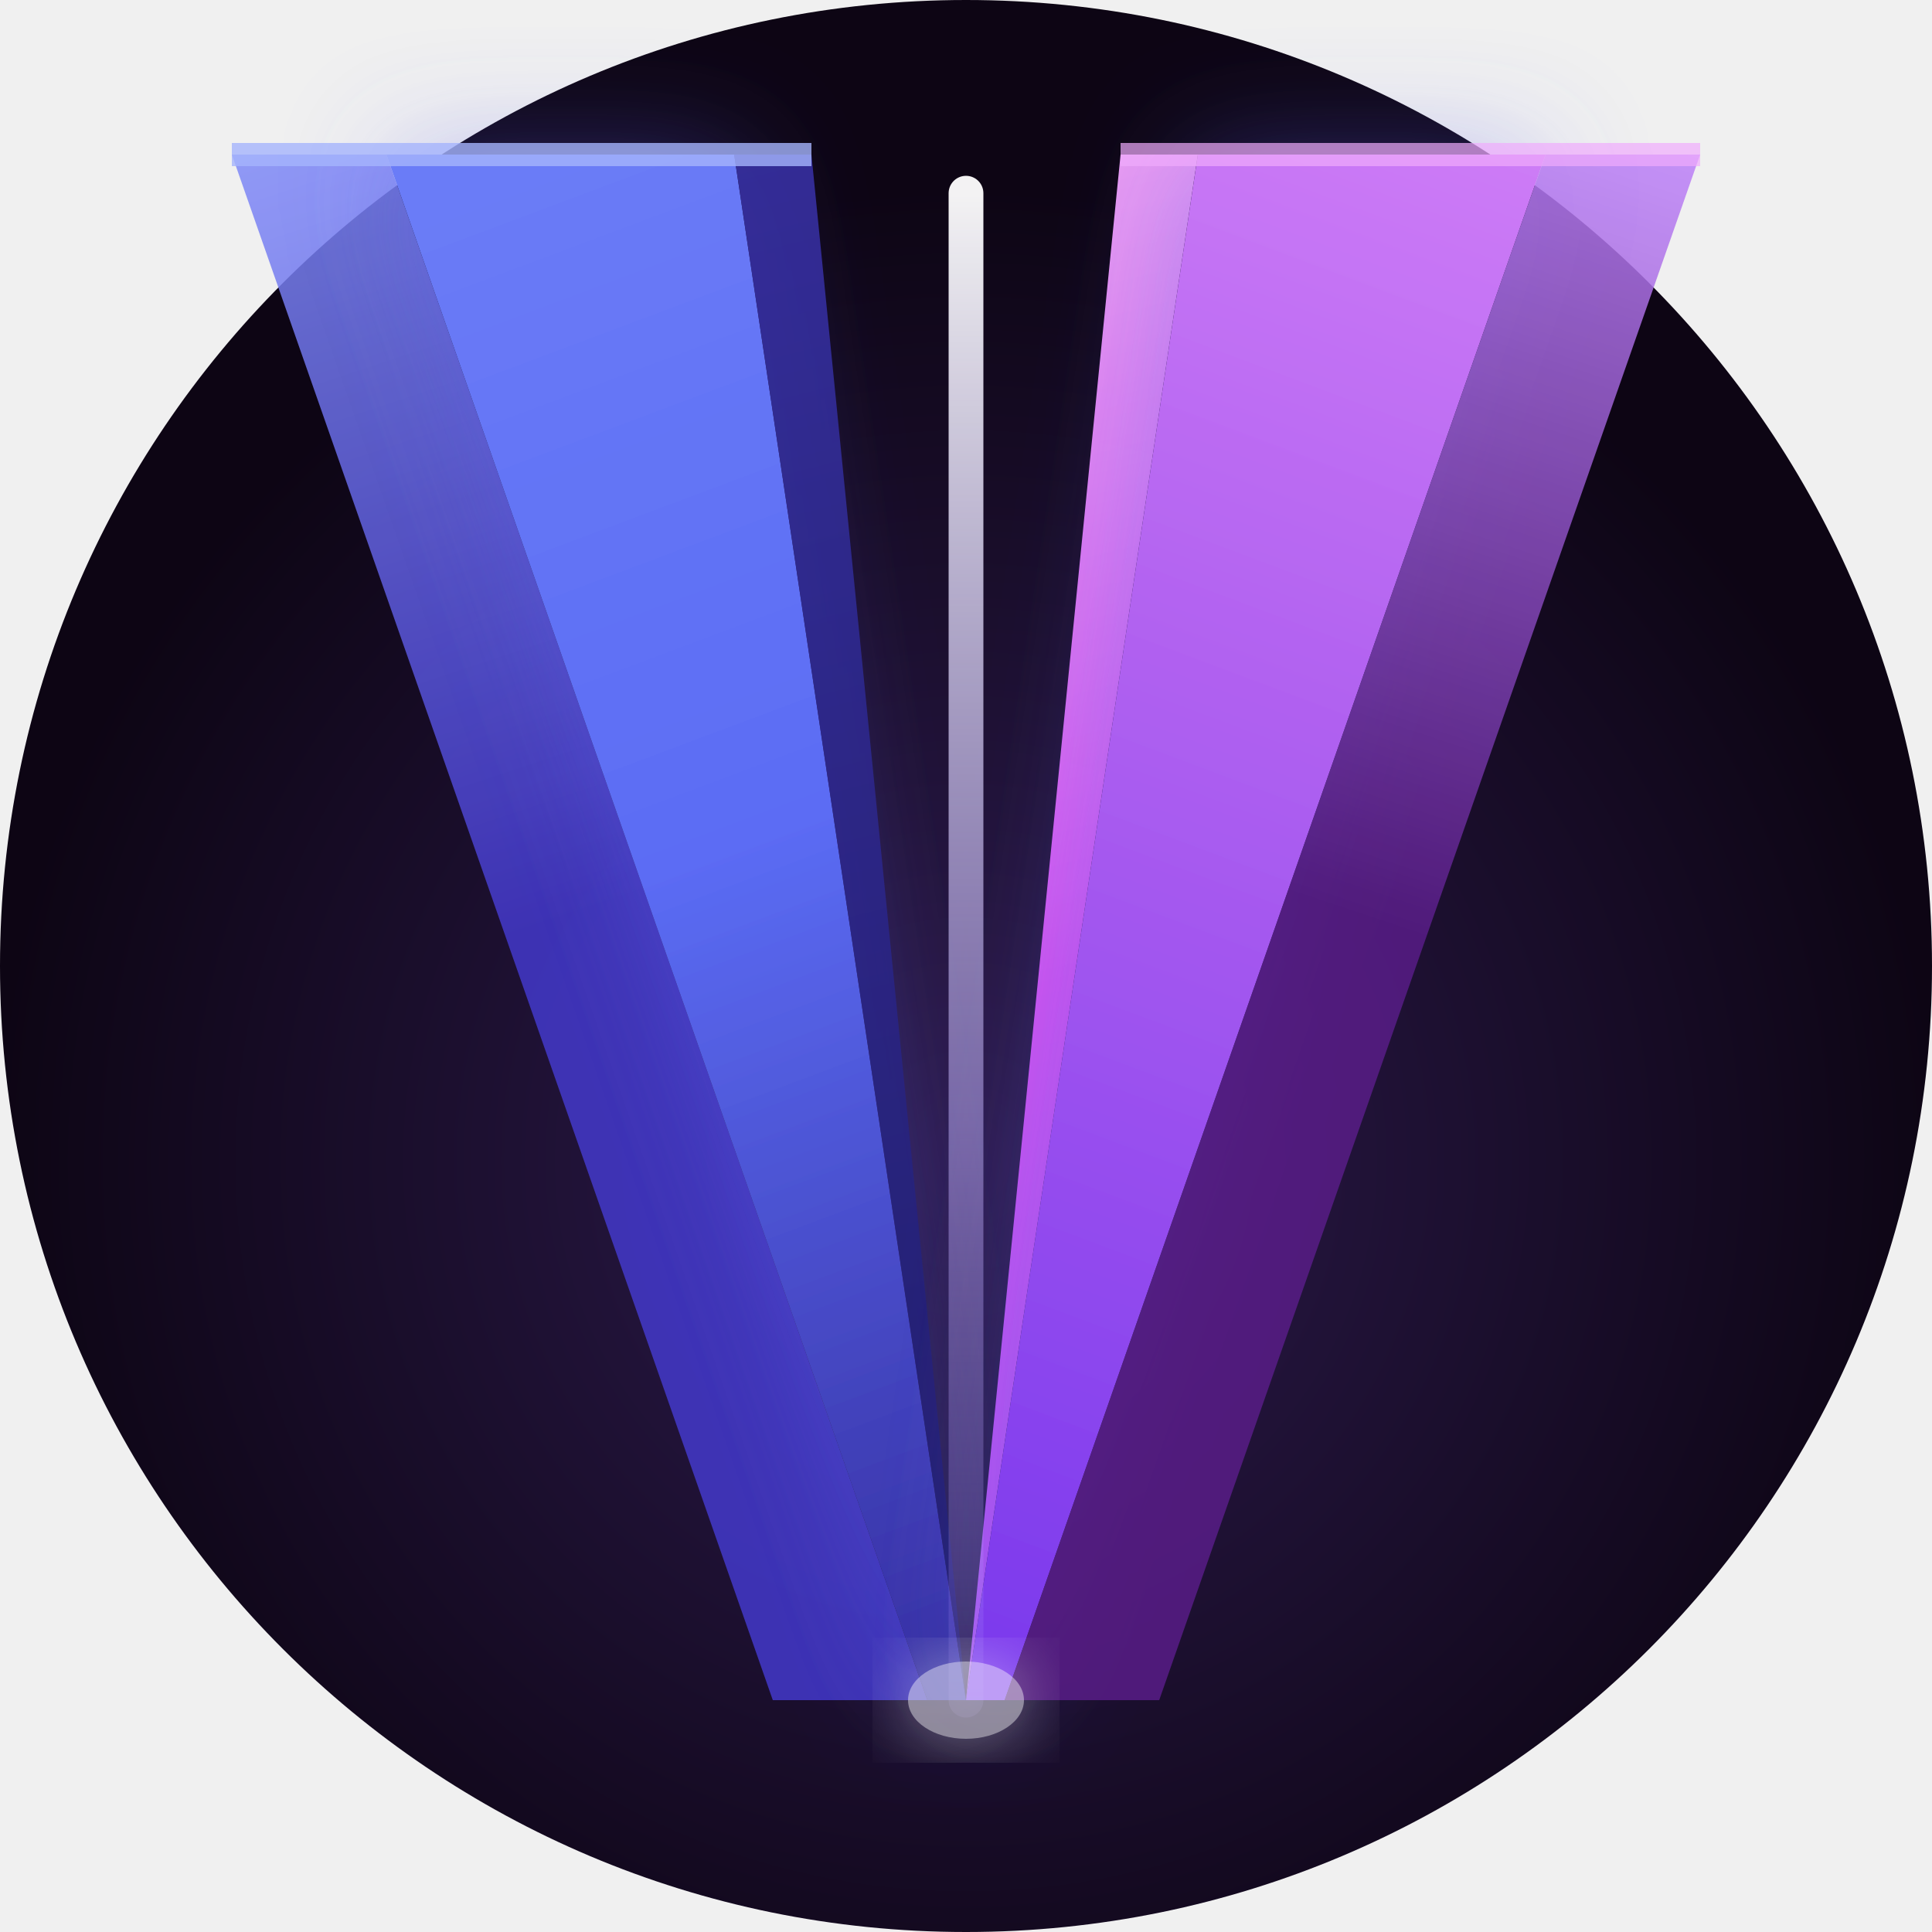
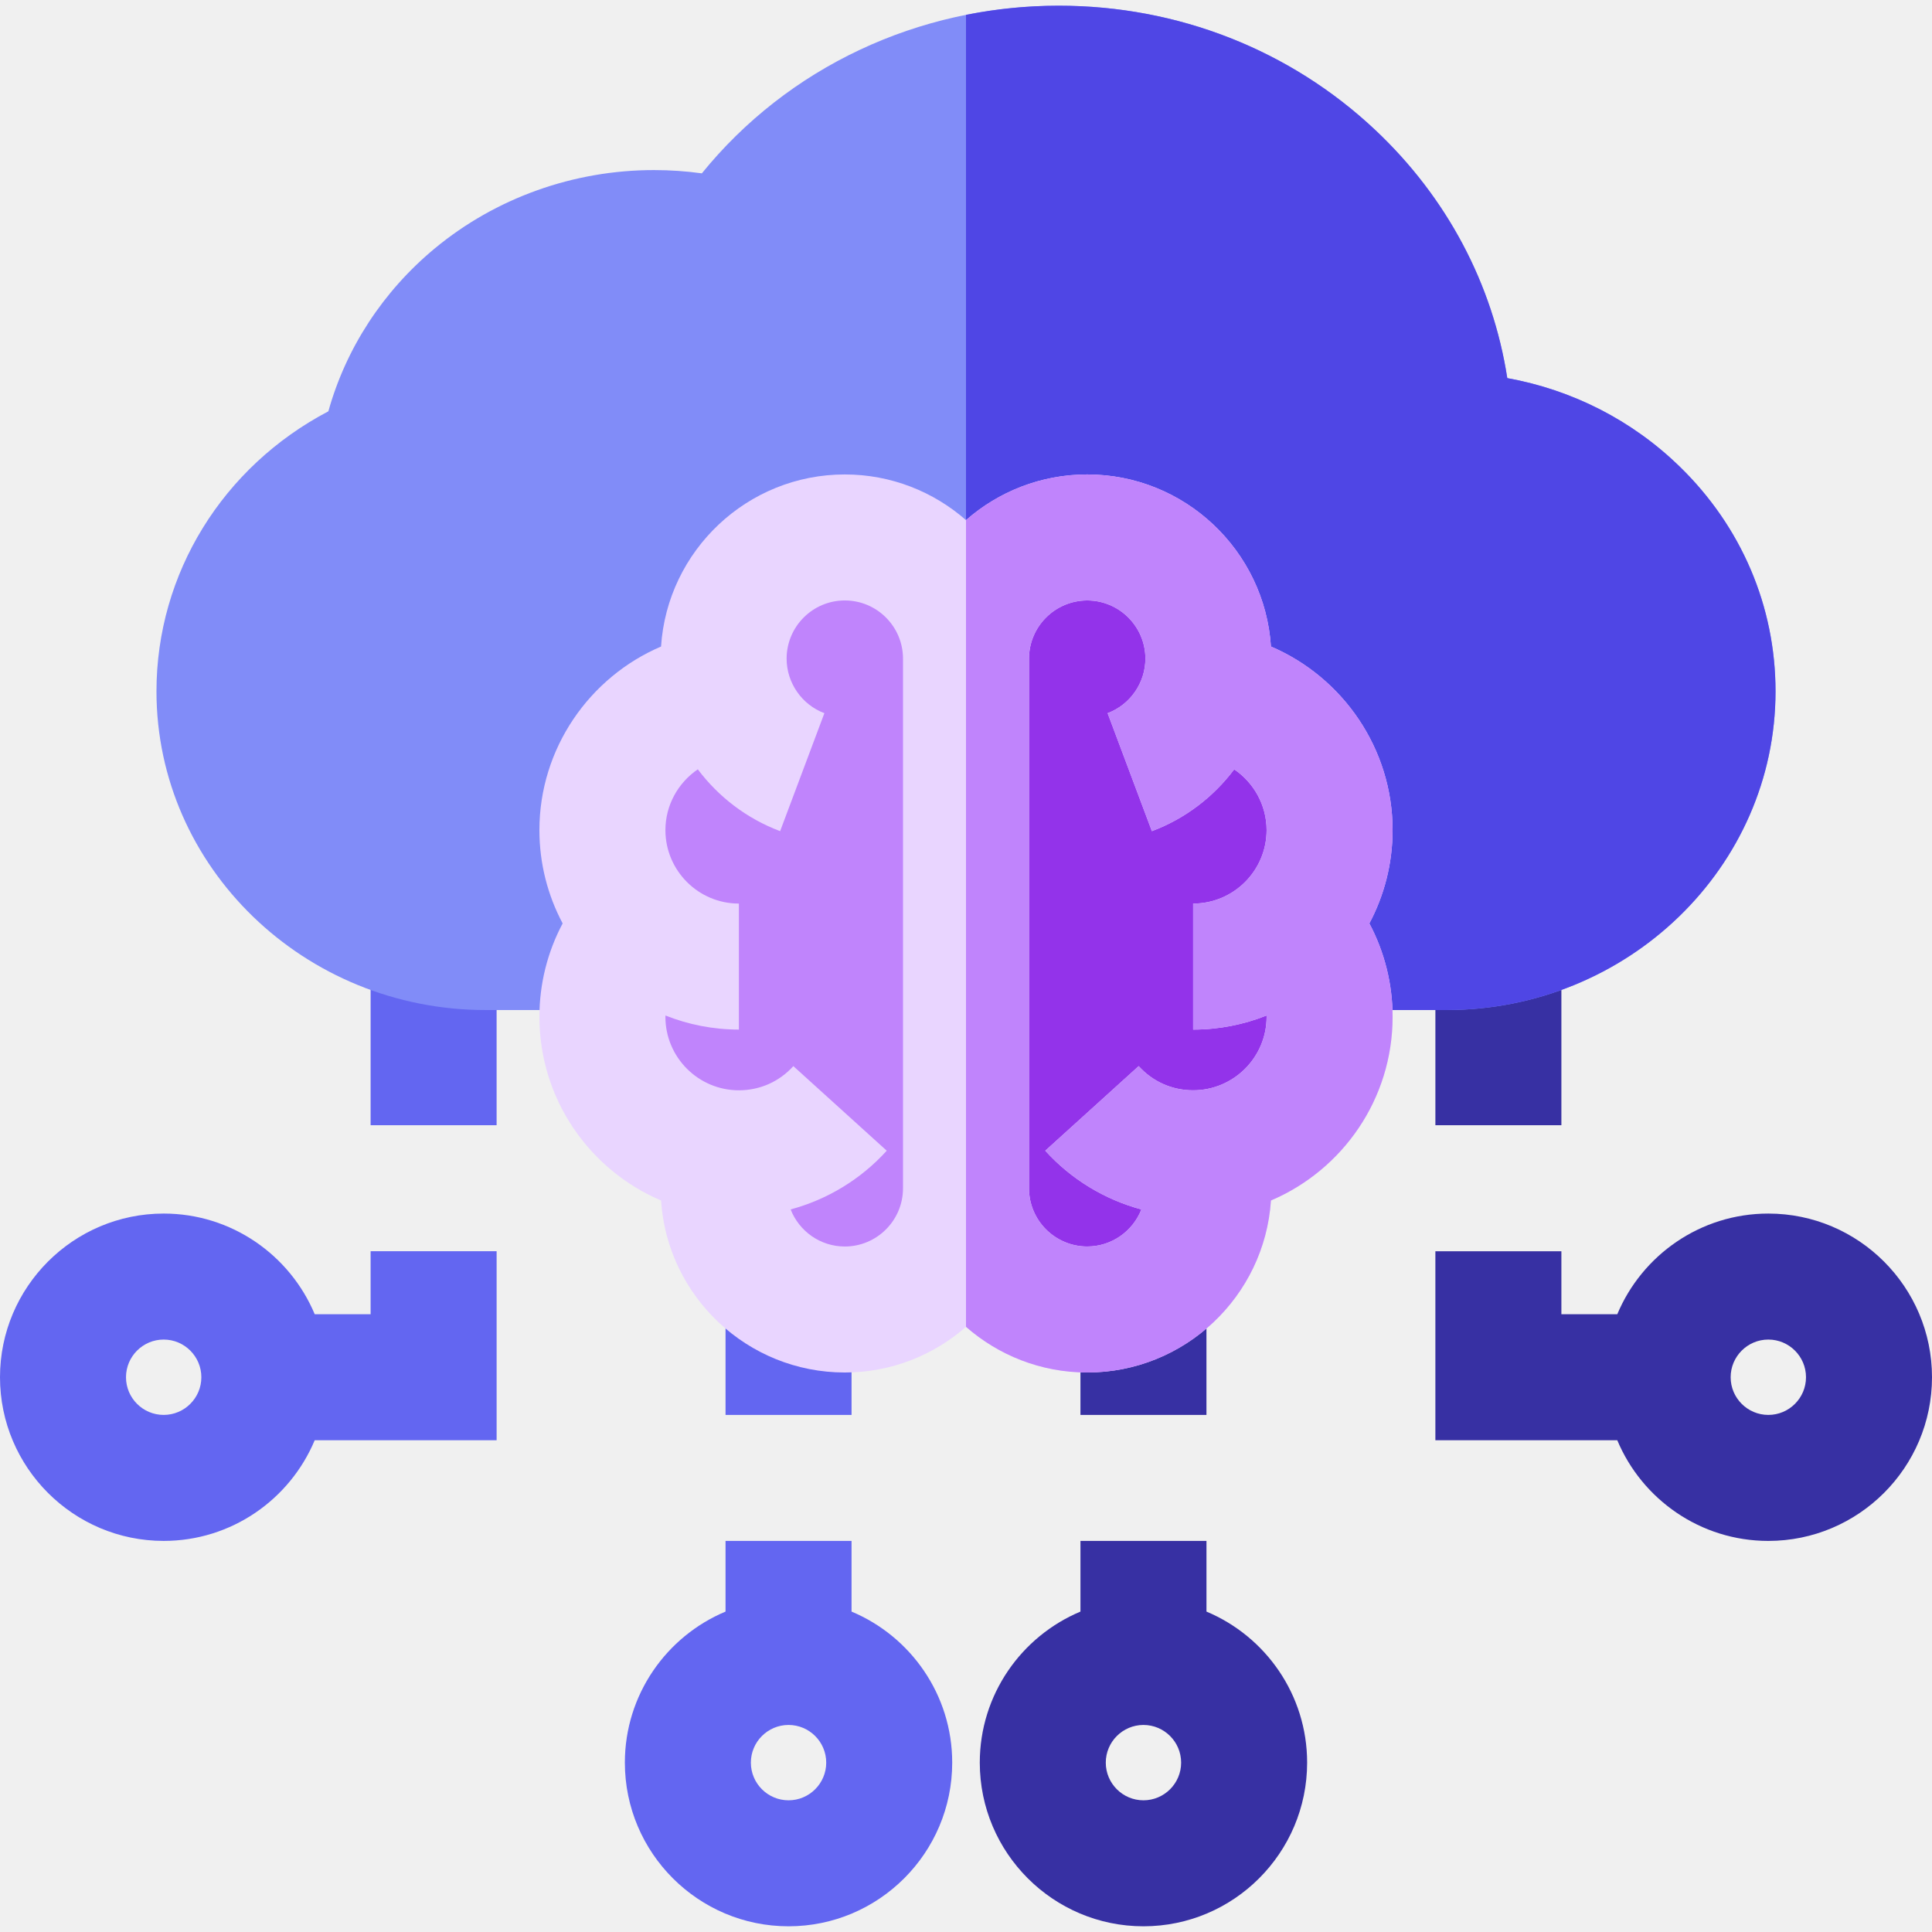
- <svg xmlns="http://www.w3.org/2000/svg" viewBox="0 0 100 100" fill="none">
-   <defs>
-     <radialGradient id="bgGlow" cx="50%" cy="60%" r="50%">
-       <stop offset="0%" stop-color="#2d1b4e" stop-opacity="1" />
-       <stop offset="100%" stop-color="#0d0514" stop-opacity="1" />
-     </radialGradient>
-     <linearGradient id="leftMain" x1="12" y1="8" x2="42" y2="88" gradientUnits="userSpaceOnUse">
-       <stop offset="0%" stop-color="#6d7ef7" />
-       <stop offset="50%" stop-color="#5b6cf4" />
-       <stop offset="100%" stop-color="#3730a3" />
-     </linearGradient>
-     <linearGradient id="leftInner" x1="28" y1="10" x2="48" y2="88" gradientUnits="userSpaceOnUse">
-       <stop offset="0%" stop-color="#3730a3" />
-       <stop offset="100%" stop-color="#1e1b6b" />
-     </linearGradient>
-     <linearGradient id="leftOuter" x1="8" y1="8" x2="22" y2="50" gradientUnits="userSpaceOnUse">
-       <stop offset="0%" stop-color="#818cf8" />
-       <stop offset="100%" stop-color="#4338ca" />
-     </linearGradient>
-     <linearGradient id="rightMain" x1="88" y1="8" x2="58" y2="88" gradientUnits="userSpaceOnUse">
-       <stop offset="0%" stop-color="#d07ef7" />
-       <stop offset="40%" stop-color="#b061f0" />
-       <stop offset="100%" stop-color="#7c3aed" />
-     </linearGradient>
-     <linearGradient id="rightInner" x1="52" y1="10" x2="72" y2="88" gradientUnits="userSpaceOnUse">
-       <stop offset="0%" stop-color="#f0a3fc" />
-       <stop offset="50%" stop-color="#d855f7" />
-       <stop offset="100%" stop-color="#a855f7" />
-     </linearGradient>
-     <linearGradient id="rightOuter" x1="92" y1="8" x2="78" y2="50" gradientUnits="userSpaceOnUse">
-       <stop offset="0%" stop-color="#c084fc" />
-       <stop offset="100%" stop-color="#581c87" />
-     </linearGradient>
-     <linearGradient id="crease" x1="50" y1="10" x2="50" y2="90" gradientUnits="userSpaceOnUse">
-       <stop offset="0%" stop-color="#ffffff" stop-opacity="0.95" />
-       <stop offset="60%" stop-color="#c4b5fd" stop-opacity="0.5" />
-       <stop offset="100%" stop-color="#a78bfa" stop-opacity="0.1" />
-     </linearGradient>
-     <filter id="glow" x="-30%" y="-30%" width="160%" height="160%">
-       <feGaussianBlur stdDeviation="2" result="blur" />
-       <feComposite in="SourceGraphic" in2="blur" operator="over" />
-     </filter>
-     <filter id="shadow" x="-20%" y="-20%" width="140%" height="140%">
-       <feDropShadow dx="0" dy="0" stdDeviation="3" flood-color="#6366f1" flood-opacity="0.4" />
-     </filter>
-   </defs>
-   <circle cx="50" cy="50" r="50" fill="url(#bgGlow)" />
-   <path d="M12 8 L20 8 L48 88 L40 88 Z" fill="url(#leftOuter)" opacity="0.85" />
-   <path d="M20 8 L38 8 L50 88 L48 88 Z" fill="url(#leftMain)" filter="url(#shadow)" />
-   <path d="M38 8 L42 8 L50 88 L50 88 Z" fill="url(#leftInner)" opacity="0.9" />
-   <line x1="12" y1="8" x2="42" y2="8" stroke="#a5b4fc" stroke-width="1.2" stroke-opacity="0.8" />
-   <path d="M58 8 L62 8 L50 88 L50 88 Z" fill="url(#rightInner)" opacity="0.95" />
-   <path d="M62 8 L80 8 L52 88 L50 88 Z" fill="url(#rightMain)" filter="url(#shadow)" />
-   <path d="M80 8 L88 8 L60 88 L52 88 Z" fill="url(#rightOuter)" opacity="0.85" />
-   <line x1="58" y1="8" x2="88" y2="8" stroke="#f0abfc" stroke-width="1.2" stroke-opacity="0.7" />
-   <line x1="50" y1="10" x2="50" y2="88" stroke="url(#crease)" stroke-width="1.8" stroke-linecap="round" />
-   <ellipse cx="50" cy="88" rx="3" ry="2" fill="#ffffff" opacity="0.5" filter="url(#glow)" />
+ <svg xmlns="http://www.w3.org/2000/svg" version="1.1" id="Layer_1" viewBox="0 0 512 512" xml:space="preserve">
+   <g>
+     <path style="fill:#6366f1;" d="M98.218,348.286H83.404c-6.552-15.653-22.026-26.68-40.028-26.68   C19.458,321.607,0,341.065,0,364.982s19.457,43.375,43.375,43.375c18.003,0,33.476-11.027,40.028-26.68h48.206v-50.087H98.218   V348.286z M43.375,374.966c-5.505,0-9.984-4.479-9.984-9.984s4.478-9.984,9.984-9.984s9.984,4.479,9.984,9.984   S48.88,374.966,43.375,374.966z" />
+     <rect x="98.215" y="257.77" style="fill:#6366f1;" width="33.391" height="40.426" />
+   </g>
+   <g>
+     <rect x="380.394" y="257.77" style="fill:#3730a3;" width="33.391" height="40.426" />
+     <path style="fill:#3730a3;" d="M468.625,321.608c-18.003,0-33.476,11.027-40.028,26.68h-14.815v-16.696H380.39v50.087h48.206   c6.552,15.653,22.026,26.68,40.028,26.68c23.917,0,43.375-19.458,43.375-43.375S492.543,321.608,468.625,321.608z M468.625,374.966   c-5.505,0-9.984-4.479-9.984-9.984s4.478-9.984,9.984-9.984c5.506,0,9.984,4.479,9.984,9.984S474.131,374.966,468.625,374.966z" />
+   </g>
+   <g>
+     <rect x="192.278" y="343.363" style="fill:#6366f1;" width="33.391" height="31.607" />
+     <path style="fill:#6366f1;" d="M225.667,427.086v-18.729h-33.391v18.729c-15.653,6.554-26.68,22.026-26.68,40.028   c0,23.917,19.457,43.375,43.375,43.375s43.375-19.458,43.375-43.375C252.347,449.112,241.32,433.64,225.667,427.086z    M208.972,477.1c-5.505,0-9.984-4.479-9.984-9.984s4.478-9.984,9.984-9.984c5.506,0,9.984,4.479,9.984,9.984   C218.956,472.621,214.477,477.1,208.972,477.1z" />
+   </g>
+   <g>
+     <rect x="286.33" y="343.363" style="fill:#3730a3;" width="33.391" height="31.607" />
+     <path style="fill:#3730a3;" d="M319.724,427.086v-18.729h-33.391v18.729c-15.653,6.554-26.68,22.026-26.68,40.028   c0,23.917,19.457,43.375,43.375,43.375c23.918,0,43.375-19.458,43.375-43.375C346.404,449.112,335.377,433.64,319.724,427.086z    M303.028,477.1c-5.505,0-9.984-4.479-9.984-9.984s4.478-9.984,9.984-9.984s9.984,4.479,9.984,9.984   C313.012,472.621,308.533,477.1,303.028,477.1z" />
+   </g>
+   <path style="fill:#818cf8;" d="M383.291,267.673H128.712c-48.107,0-87.245-37.888-87.245-84.457  c0-31.285,17.607-59.537,45.551-74.212c4.66-16.696,14.456-31.777,28.179-43.153c16.164-13.401,36.803-20.781,58.113-20.781  c4.259,0,8.498,0.291,12.686,0.868c22.712-28.01,57.277-44.428,94.583-44.428c31.527,0,61.321,11.703,83.892,32.952  c18.99,17.875,31.11,40.818,34.976,65.742c17.19,3.103,33.012,11.144,45.607,23.364c16.43,15.941,25.478,37.124,25.478,59.648  C470.532,229.786,431.397,267.673,383.291,267.673z" />
+   <path style="fill:#4f46e5;" d="M445.055,123.568c-12.594-12.22-28.416-20.261-45.607-23.364  c-3.867-24.924-15.987-47.866-34.976-65.742C341.901,13.212,312.107,1.51,280.58,1.51c-8.367,0-16.592,0.833-24.58,2.43v263.733  h127.291c48.106,0,87.241-37.888,87.241-84.457C470.532,160.692,461.484,139.509,445.055,123.568z" />
+   <path style="fill:#c084fc;" d="M342.486,244.802c6.115-6.477,9.87-15.204,9.87-24.814c0-18.792-14.335-34.225-32.664-35.987  c0.292-1.011,0.545-3.572,0.545-9.452c0-17.739-14.381-32.119-32.119-32.119s-32.119,14.381-32.119,32.119  c0-17.739-14.381-32.119-32.119-32.119s-32.119,14.381-32.119,32.119c0,5.88,0.255,8.441,0.545,9.452  c-18.33,1.762-32.664,17.195-32.664,35.987c0,9.61,3.755,18.337,9.87,24.814l-0.08-0.073c-6.072,6.469-9.79,15.172-9.79,24.744  c0,19.079,14.778,34.697,33.509,36.057l-0.002,0.01c-0.903,2.965-1.389,6.112-1.389,9.372c0,17.739,14.381,32.119,32.119,32.119  s32.119-14.381,32.119-32.119c0,17.739,14.381,32.119,32.119,32.119s32.119-14.381,32.119-32.119c0-3.26-0.486-6.407-1.389-9.372  l-0.002-0.01c18.731-1.361,33.509-16.978,33.509-36.057c0-9.572-3.719-18.275-9.79-24.744L342.486,244.802z" />
+   <path style="fill:#9333ea;" d="M342.486,244.802c6.115-6.477,9.87-15.204,9.87-24.814c0-19.081-14.778-34.711-33.513-36.069  c0,0,1.394,4.399,1.394-9.371c0-17.739-14.381-32.119-32.119-32.119s-32.119,14.381-32.119,32.119v140.364  c0,17.739,14.381,32.119,32.119,32.119c17.739,0,32.119-14.381,32.119-32.119c0-3.26-0.486-6.407-1.389-9.372l-0.002-0.01  c18.731-1.361,33.509-16.978,33.509-36.057c0-9.572-3.719-18.275-9.79-24.744L342.486,244.802z" />
+   <path style="fill:#e9d5ff;" d="M369.052,219.988c0-21.634-13.254-40.546-32.236-48.652c-1.662-25.423-22.862-45.601-48.698-45.601  c-12.291,0-23.527,4.577-32.118,12.102c-8.592-7.525-19.827-12.102-32.118-12.102c-25.836,0-47.036,20.178-48.698,45.601  c-18.982,8.106-32.236,27.018-32.236,48.652c0,8.929,2.234,17.342,6.158,24.725c-4.013,7.555-6.158,16.019-6.158,24.76  c0,21.835,13.308,40.617,32.237,48.669c1.67,25.415,22.866,45.585,48.697,45.585c12.291,0,23.528-4.576,32.118-12.102  c8.592,7.525,19.827,12.102,32.118,12.102c25.83,0,47.026-20.169,48.697-45.585c18.93-8.052,32.237-26.834,32.237-48.669  c0-8.741-2.146-17.204-6.158-24.76C366.818,237.329,369.052,228.916,369.052,219.988z M223.882,330.335  c-6.527,0-12.107-4.082-14.355-9.822c9.716-2.618,18.6-7.979,25.469-15.564l-24.75-22.416c-3.741,4.132-8.869,6.407-14.436,6.407  c-10.736,0-19.469-8.734-19.469-19.469c0-0.117,0.014-0.233,0.017-0.349c6.026,2.394,12.585,3.725,19.453,3.725v-33.391  c-10.736,0-19.469-8.734-19.469-19.469c0-6.647,3.405-12.582,8.583-16.105c5.473,7.279,12.966,13.059,21.817,16.38l11.728-31.264  c-5.987-2.246-10.008-8.053-10.008-14.45c0-8.505,6.92-15.423,15.423-15.423c8.504,0,15.421,6.92,15.421,15.425v140.364  C239.304,323.416,232.386,330.335,223.882,330.335z M288.118,330.335c-8.505,0-15.422-6.919-15.422-15.422V174.549  c0-8.505,6.919-15.423,15.422-15.423s15.423,6.919,15.423,15.423c0,6.398-4.021,12.205-10.008,14.45l11.728,31.264  c8.851-3.32,16.344-9.1,21.817-16.38c5.178,3.523,8.583,9.458,8.583,16.105c0,10.735-8.734,19.469-19.469,19.469v33.391  c6.869,0,13.428-1.331,19.454-3.725c0.002,0.117,0.017,0.232,0.017,0.349c0,10.735-8.734,19.469-19.469,19.469  c-5.567,0-10.694-2.275-14.436-6.407l-24.75,22.416c6.869,7.583,15.753,12.946,25.469,15.564  C300.226,326.254,294.645,330.335,288.118,330.335z" />
+   <path style="fill:#c084fc;" d="M369.052,219.988c0-21.634-13.254-40.546-32.236-48.652c-1.662-25.423-22.862-45.601-48.698-45.601  c-12.291,0-23.527,4.577-32.118,12.102c0,31.269,0,186.687,0,213.789c8.592,7.525,19.827,12.102,32.118,12.102  c25.83,0,47.026-20.169,48.697-45.585c18.93-8.052,32.237-26.834,32.237-48.669c0-8.741-2.146-17.204-6.158-24.76  C366.818,237.329,369.052,228.916,369.052,219.988z M288.118,330.335c-8.505,0-15.422-6.919-15.422-15.422V174.549  c0-8.505,6.919-15.423,15.422-15.423s15.423,6.919,15.423,15.423c0,6.398-4.021,12.205-10.008,14.45l11.728,31.264  c8.851-3.32,16.344-9.1,21.817-16.38c5.178,3.523,8.583,9.458,8.583,16.105c0,10.735-8.734,19.469-19.469,19.469v33.391  c6.869,0,13.428-1.331,19.454-3.725c0.002,0.117,0.017,0.232,0.017,0.349c0,10.735-8.734,19.469-19.469,19.469  c-5.567,0-10.694-2.275-14.436-6.407l-24.75,22.416c6.869,7.583,15.753,12.946,25.469,15.564  C300.226,326.254,294.645,330.335,288.118,330.335z" />
</svg>
